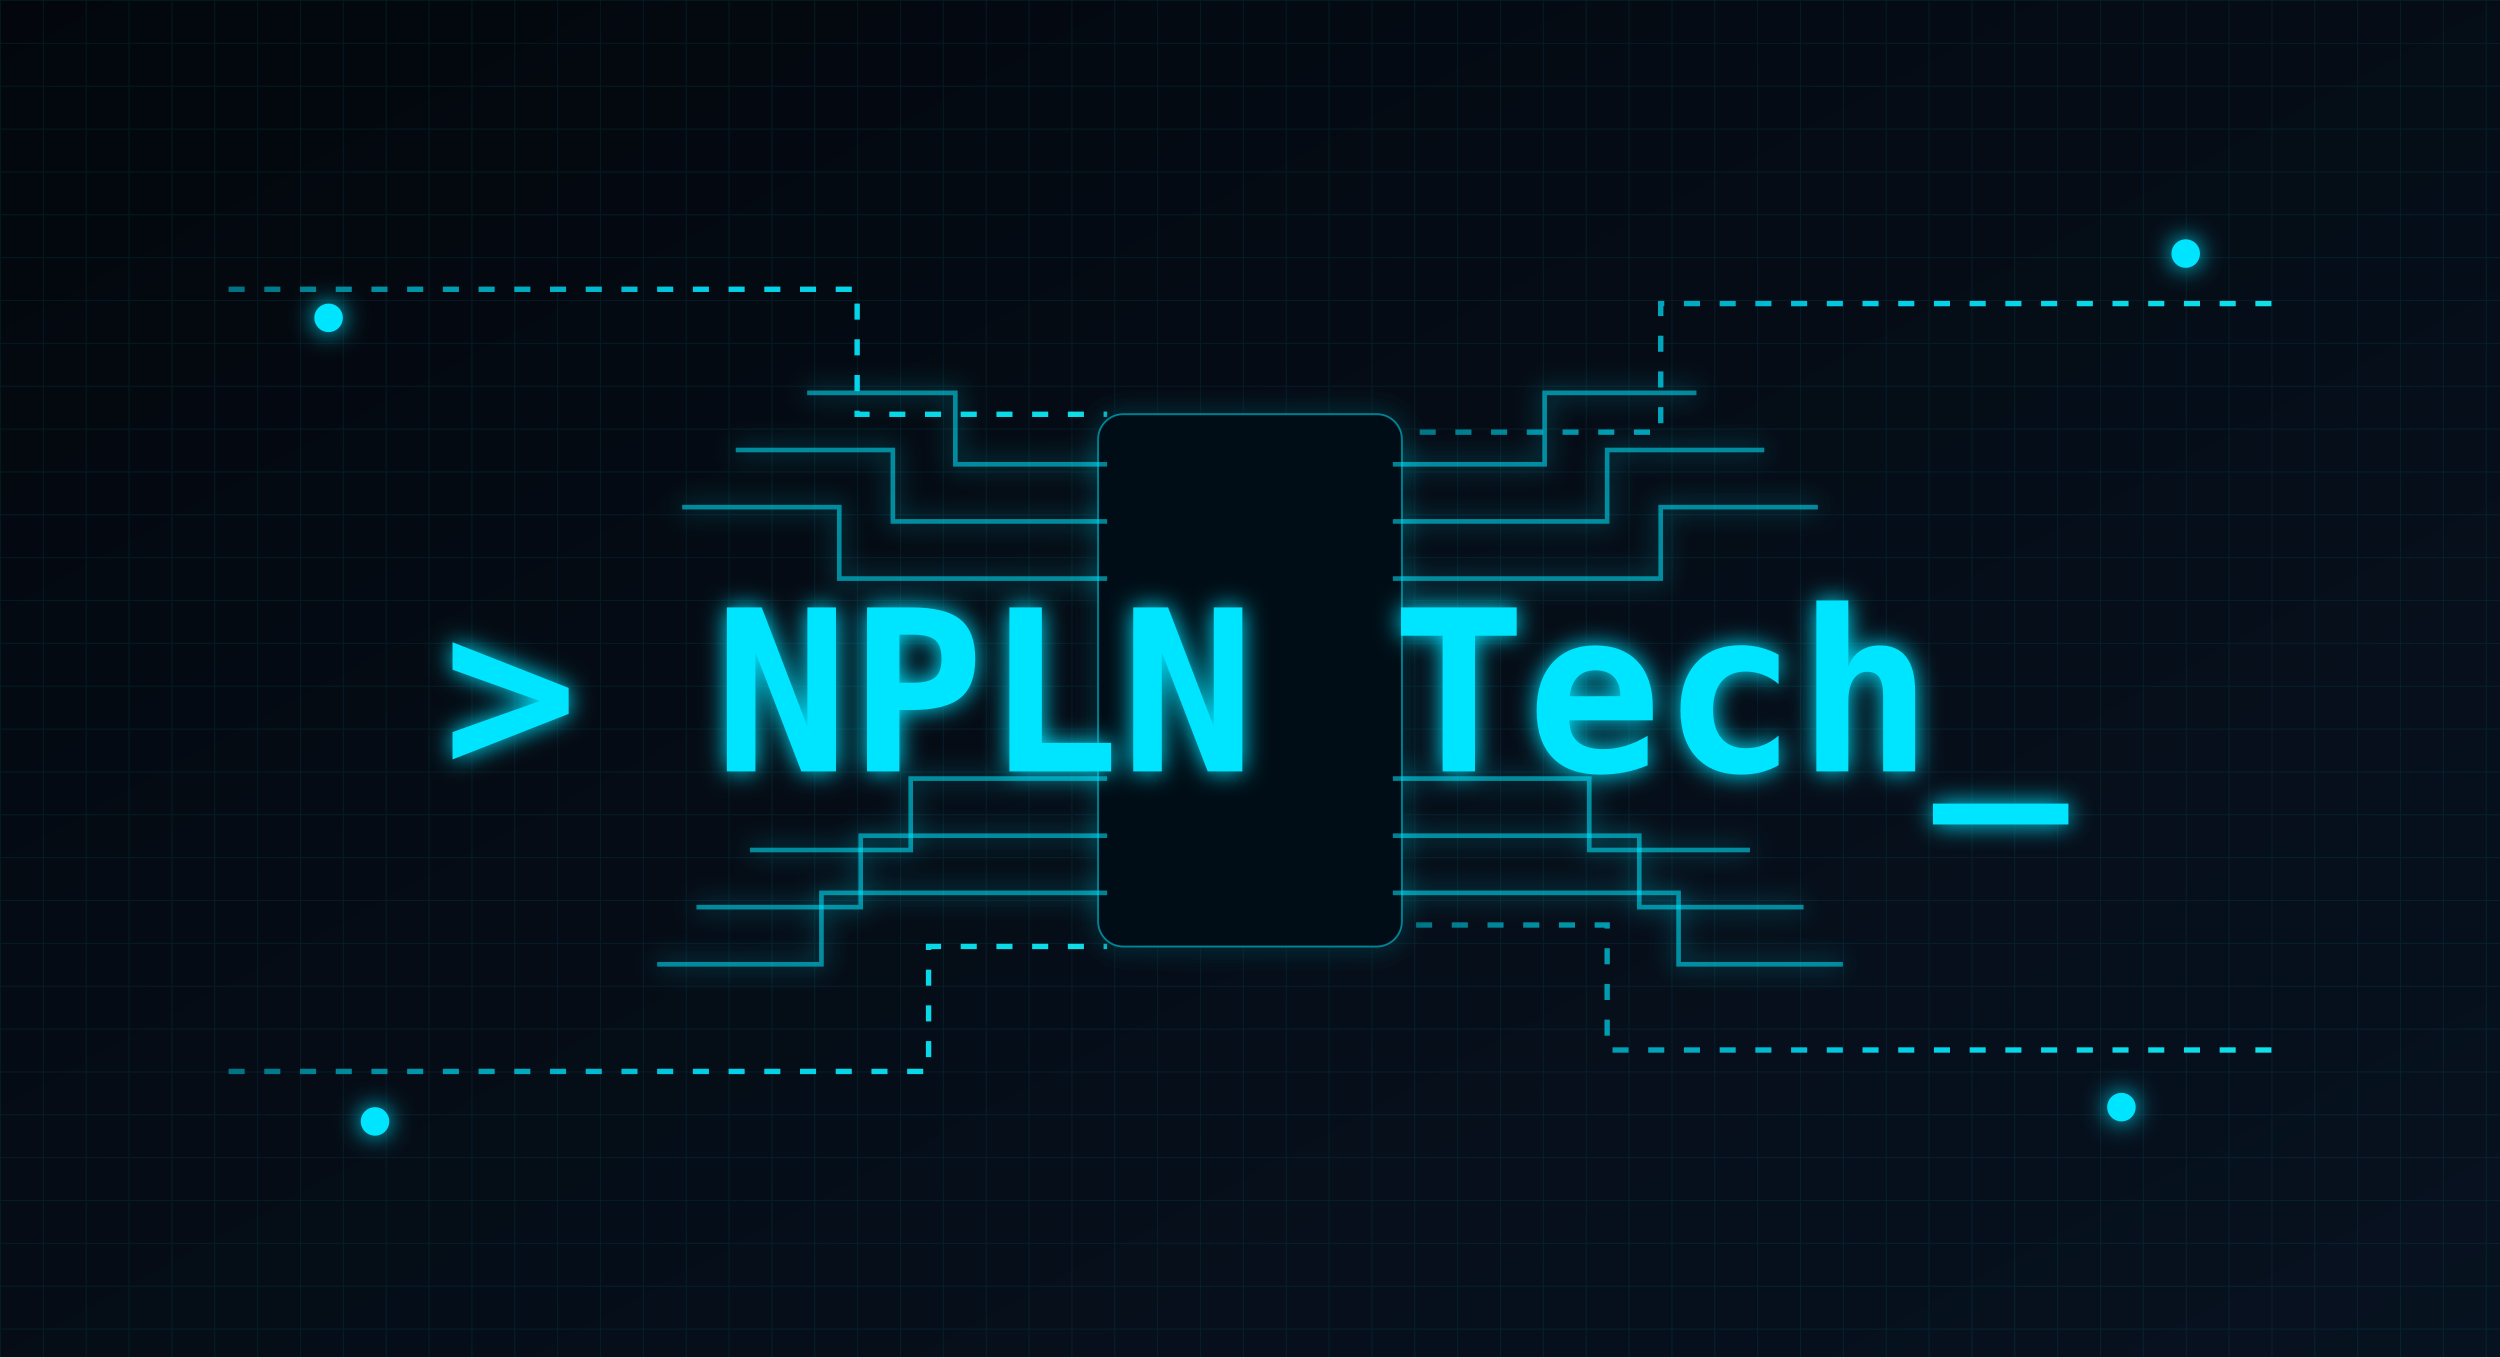
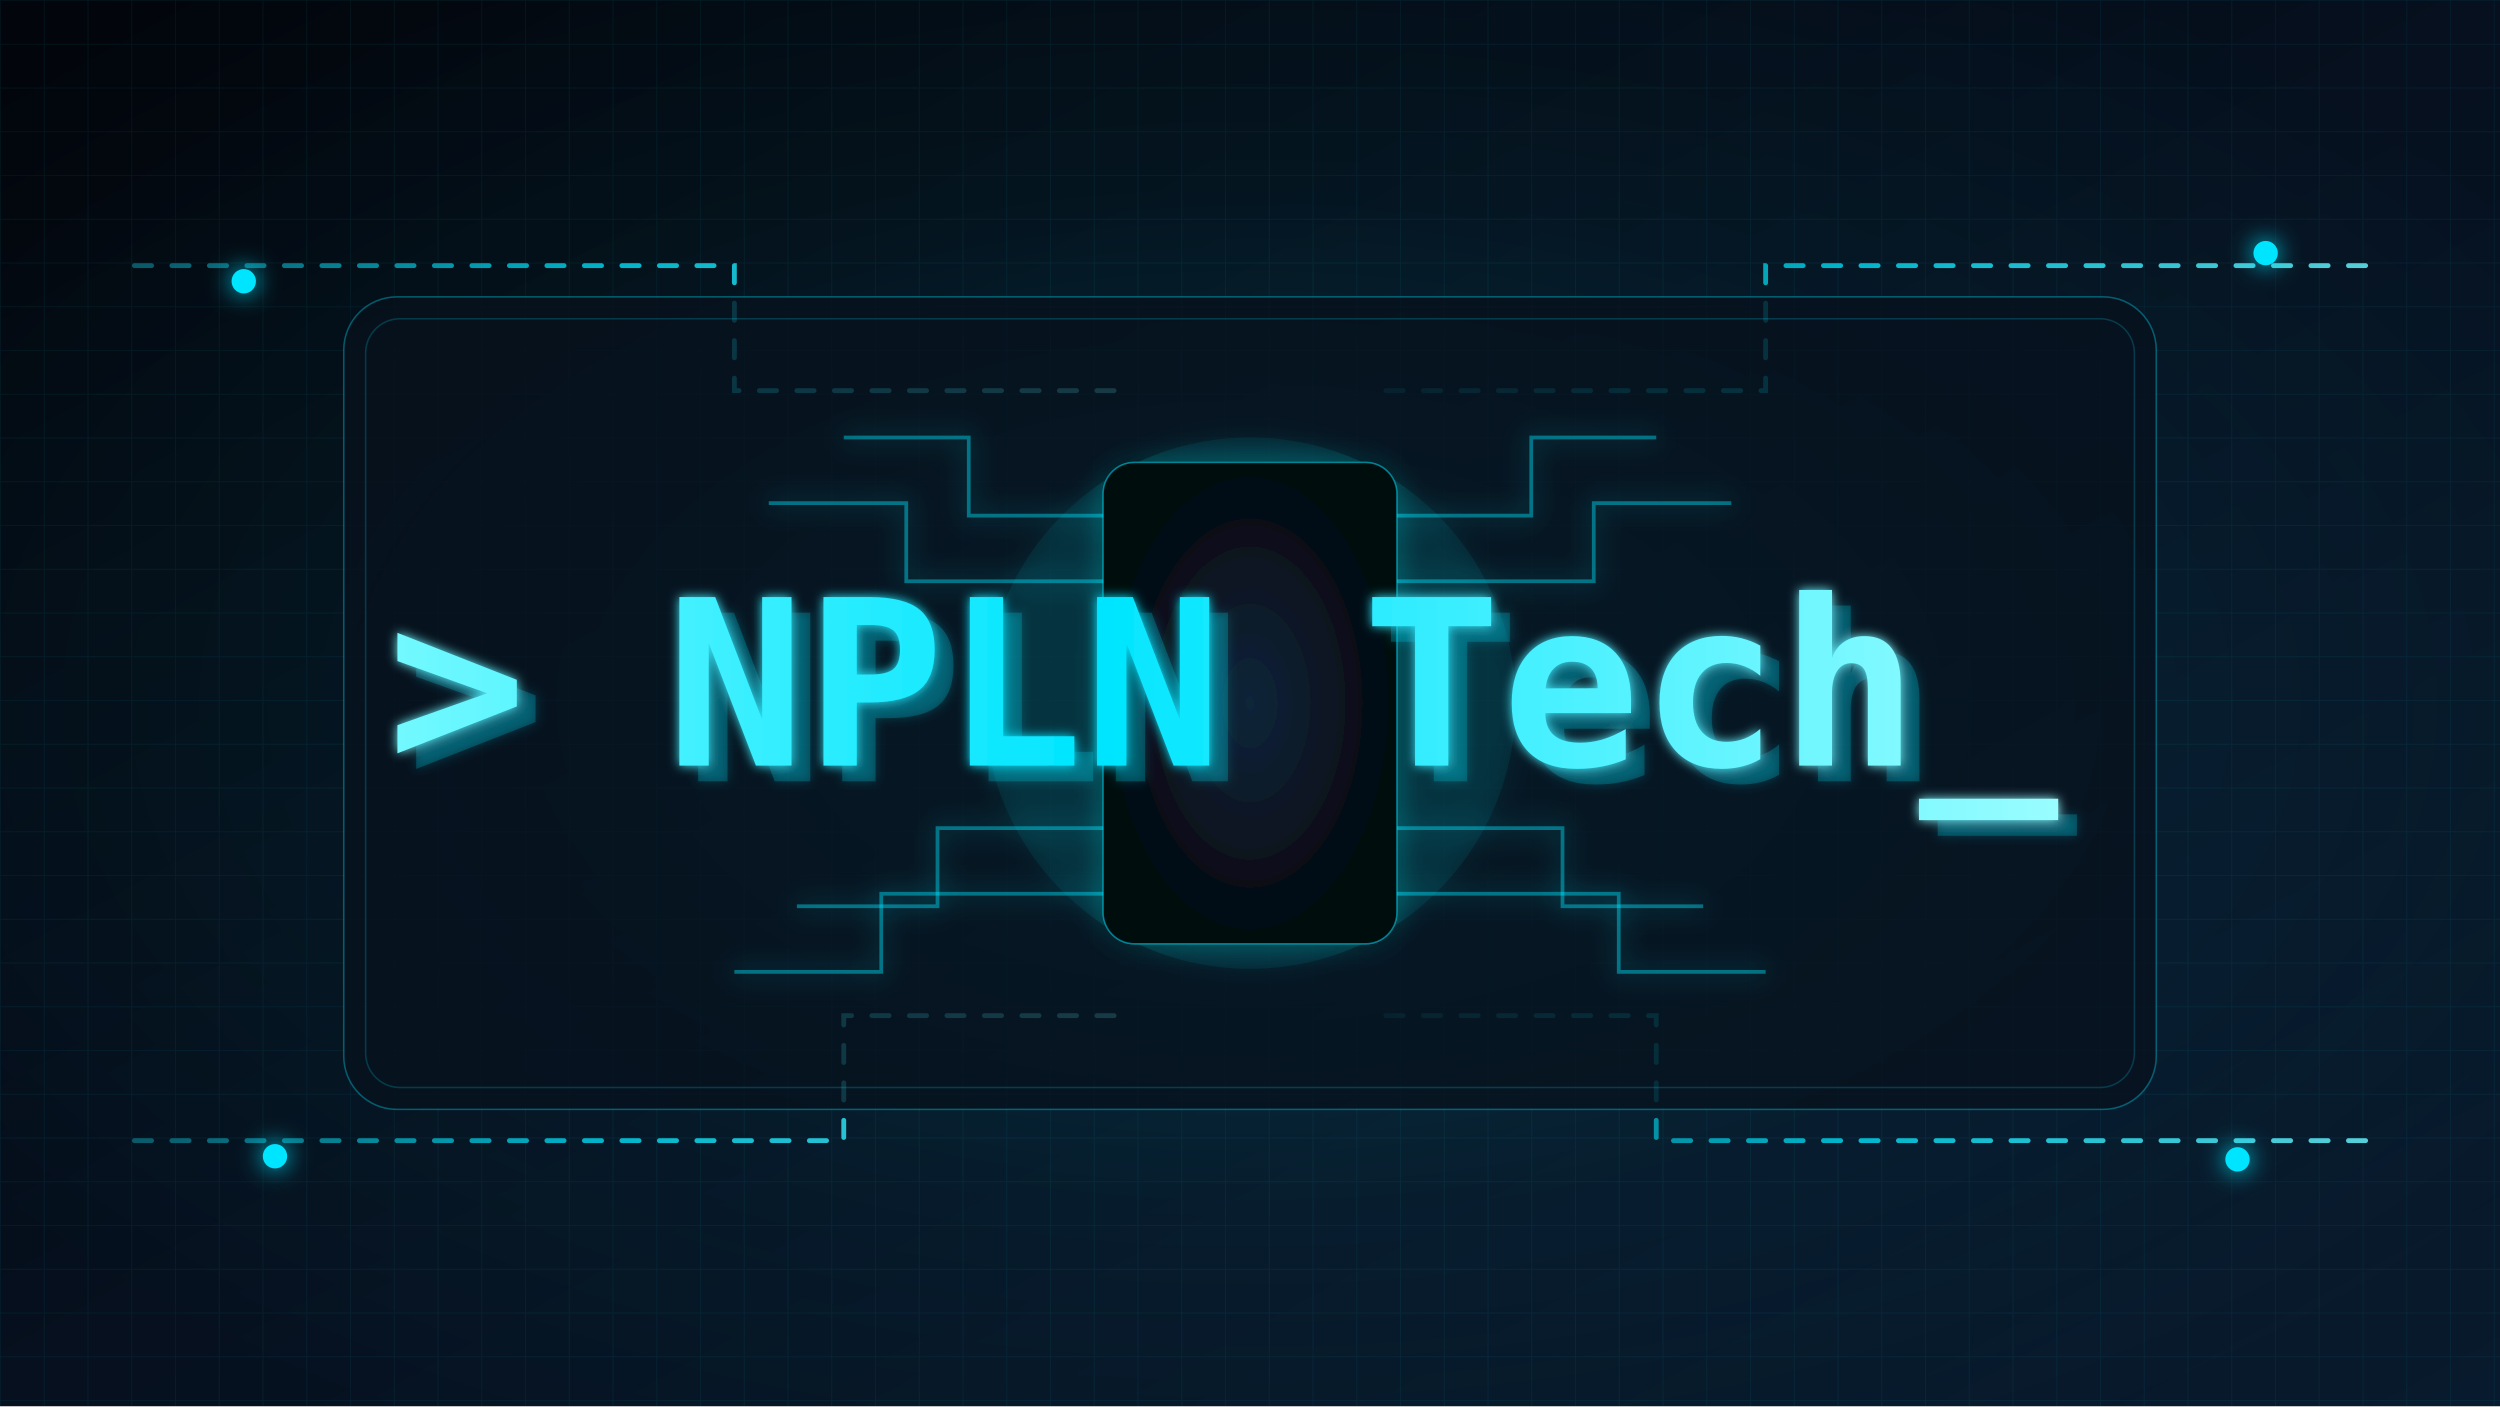
- <svg xmlns="http://www.w3.org/2000/svg" width="1400" height="760" viewBox="0 0 1400 760" role="img" aria-label="NPLN Tech animated logo">
+ <svg xmlns="http://www.w3.org/2000/svg" width="1600" height="900" viewBox="0 0 1600 900" role="img" aria-label="NPLN Tech premium animated logo">
  <defs>
    <linearGradient id="bgGrad" x1="0" y1="0" x2="1" y2="1">
-       <stop offset="0%" stop-color="#03070d" />
-       <stop offset="100%" stop-color="#071220" />
+       <stop offset="0%" stop-color="#02050b" />
+       <stop offset="55%" stop-color="#061120" />
+       <stop offset="100%" stop-color="#081a2d" />
    </linearGradient>
-     <linearGradient id="strokeGrad" x1="0" y1="0" x2="1" y2="0">
-       <stop offset="0%" stop-color="#007d8f" />
-       <stop offset="55%" stop-color="#00E5FF" />
-       <stop offset="100%" stop-color="#10f6ff" />
+     <radialGradient id="auraGrad" cx="50%" cy="50%" r="62%">
+       <stop offset="0%" stop-color="#00E5FF" stop-opacity="0.18" />
+       <stop offset="60%" stop-color="#00E5FF" stop-opacity="0.04" />
+       <stop offset="100%" stop-color="#00E5FF" stop-opacity="0" />
+     </radialGradient>
+     <pattern id="grid" width="28" height="28" patternUnits="userSpaceOnUse">
+       <path d="M28 0H0V28" fill="none" stroke="#00E5FF" stroke-opacity="0.07" stroke-width="1" />
+     </pattern>
+     <linearGradient id="traceGrad" x1="0" y1="0" x2="1" y2="0">
+       <stop offset="0%" stop-color="#0b6979" />
+       <stop offset="48%" stop-color="#00d8f0" />
+       <stop offset="100%" stop-color="#68f6ff" />
    </linearGradient>
-     <pattern id="grid" width="24" height="24" patternUnits="userSpaceOnUse">
-       <path d="M24 0H0V24" fill="none" stroke="#00E5FF" stroke-opacity="0.08" stroke-width="1" />
-     </pattern>
-     <filter id="glow" x="-40%" y="-40%" width="180%" height="180%">
-       <feGaussianBlur stdDeviation="7" result="blur" />
+     <linearGradient id="textGrad" x1="0" y1="0" x2="1" y2="0">
+       <stop offset="0%" stop-color="#74f9ff" />
+       <stop offset="42%" stop-color="#00E5FF" />
+       <stop offset="100%" stop-color="#9bfdff" />
+     </linearGradient>
+     <linearGradient id="sheenGrad" x1="0" y1="0" x2="1" y2="0">
+       <stop offset="0%" stop-color="#00E5FF" stop-opacity="0" />
+       <stop offset="50%" stop-color="#9bf8ff" stop-opacity="0.15" />
+       <stop offset="100%" stop-color="#00E5FF" stop-opacity="0" />
+     </linearGradient>
+     <radialGradient id="coreGrad" cx="50%" cy="50%" r="50%">
+       <stop offset="0%" stop-color="#0f2438" stop-opacity="0.95" />
+       <stop offset="100%" stop-color="#04080f" stop-opacity="1" />
+     </radialGradient>
+     <filter id="softGlow" x="-45%" y="-45%" width="190%" height="190%">
+       <feGaussianBlur stdDeviation="8" result="blur" />
      <feMerge>
        <feMergeNode in="blur" />
        <feMergeNode in="SourceGraphic" />
      </feMerge>
    </filter>
+     <filter id="textGlow" x="-35%" y="-35%" width="170%" height="170%">
+       <feGaussianBlur stdDeviation="3.5" result="blur" />
+       <feMerge>
+         <feMergeNode in="blur" />
+         <feMergeNode in="SourceGraphic" />
+       </feMerge>
+     </filter>
+     <clipPath id="panelClip">
+       <rect x="220" y="190" width="1160" height="520" rx="34" />
+     </clipPath>
    <style>
-       .pulse { animation: pulse 2.4s ease-in-out infinite; }
-       .pulse-d2 { animation-delay: .6s; }
-       .pulse-d3 { animation-delay: 1.2s; }
-       .flow {
-         stroke-dasharray: 9 11;
-         animation: flow 5.8s linear infinite;
+       .trace {
+         stroke-dasharray: 11 13;
+         animation: traceFlow 7.2s linear infinite;
      }
-       .flow-slow { animation-duration: 8.6s; }
-       .text-glow {
-         animation: textGlow 3s ease-in-out infinite;
+       .trace.slow { animation-duration: 10.5s; }
+       .trace.rev { animation-direction: reverse; }
+ 
+       .panel-breathe {
+         animation: breathe 4.8s ease-in-out infinite;
      }
-       @keyframes pulse {
-         0%, 100% { opacity: .3; transform: scale(1); }
-         50% { opacity: 1; transform: scale(1.16); }
+ 
+       .brand-pulse {
+         animation: brandPulse 3.6s ease-in-out infinite;
      }
-       @keyframes flow {
+ 
+       .sheen {
+         animation: sweep 7.4s ease-in-out infinite;
+       }
+ 
+       .node {
+         animation: nodePulse 2.6s ease-in-out infinite;
+       }
+       .node.d2 { animation-delay: .8s; }
+       .node.d3 { animation-delay: 1.6s; }
+ 
+       @keyframes traceFlow {
        from { stroke-dashoffset: 0; }
-         to { stroke-dashoffset: -320; }
+         to { stroke-dashoffset: -340; }
      }
-       @keyframes textGlow {
+ 
+       @keyframes breathe {
+         0%, 100% { opacity: 0.95; }
+         50% { opacity: 1; }
+       }
+ 
+       @keyframes brandPulse {
        0%, 100% { opacity: .92; }
        50% { opacity: 1; }
      }
+ 
+       @keyframes sweep {
+         0% { transform: translateX(-980px); }
+         46%, 100% { transform: translateX(1920px); }
+       }
+ 
+       @keyframes nodePulse {
+         0%, 100% { opacity: .38; transform: scale(1); }
+         50% { opacity: 1; transform: scale(1.2); }
+       }
+ 
+       @media (prefers-reduced-motion: reduce) {
+         .trace, .panel-breathe, .brand-pulse, .sheen, .node {
+           animation: none !important;
+         }
+       }
    </style>
  </defs>
-   <rect width="1400" height="760" fill="url(#bgGrad)" />
-   <rect width="1400" height="760" fill="url(#grid)" />
-   <g opacity="0.9">
-     <path class="flow" d="M128 162H480V232H620" fill="none" stroke="url(#strokeGrad)" stroke-width="3" />
-     <path class="flow flow-slow" d="M128 600H520V530H620" fill="none" stroke="url(#strokeGrad)" stroke-width="3" />
-     <path class="flow" d="M1272 170H930V242H780" fill="none" stroke="url(#strokeGrad)" stroke-width="3" />
-     <path class="flow flow-slow" d="M1272 588H900V518H780" fill="none" stroke="url(#strokeGrad)" stroke-width="3" />
-     <path class="flow" d="M700 78V230" fill="none" stroke="url(#strokeGrad)" stroke-width="3" />
-     <path class="flow flow-slow" d="M700 682V530" fill="none" stroke="url(#strokeGrad)" stroke-width="3" />
+   <rect width="1600" height="900" fill="url(#bgGrad)" />
+   <rect width="1600" height="900" fill="url(#grid)" />
+   <rect width="1600" height="900" fill="url(#auraGrad)" />
+   <g opacity="0.82" fill="none" stroke="url(#traceGrad)" stroke-width="3.1" stroke-linecap="round">
+     <path class="trace" d="M86 170H470V250H720" />
+     <path class="trace slow" d="M86 730H540V650H720" />
+     <path class="trace rev" d="M1514 170H1130V250H880" />
+     <path class="trace slow rev" d="M1514 730H1060V650H880" />
+     <path class="trace" d="M800 74V205" />
+     <path class="trace slow rev" d="M800 826V694" />
  </g>
-   <g filter="url(#glow)">
-     <rect x="615" y="232" width="170" height="298" rx="14" fill="#050b12" stroke="#00E5FF" stroke-opacity="0.5" />
-     <g stroke="#00E5FF" stroke-opacity="0.55" fill="none">
-       <path d="M620 260H535V220H452" stroke-width="2.6" />
-       <path d="M620 292H500V252H412" stroke-width="2.6" />
-       <path d="M620 324H470V284H382" stroke-width="2.6" />
-       <path d="M620 436H510V476H420" stroke-width="2.6" />
-       <path d="M620 468H482V508H390" stroke-width="2.6" />
-       <path d="M620 500H460V540H368" stroke-width="2.6" />
-       <path d="M780 260H865V220H950" stroke-width="2.6" />
-       <path d="M780 292H900V252H988" stroke-width="2.6" />
-       <path d="M780 324H930V284H1018" stroke-width="2.6" />
-       <path d="M780 436H890V476H980" stroke-width="2.6" />
-       <path d="M780 468H918V508H1010" stroke-width="2.6" />
-       <path d="M780 500H940V540H1032" stroke-width="2.6" />
+   <g class="panel-breathe">
+     <rect x="220" y="190" width="1160" height="520" rx="34" fill="#07111d" fill-opacity="0.78" stroke="#00E5FF" stroke-opacity="0.35" />
+     <rect x="234" y="204" width="1132" height="492" rx="22" fill="none" stroke="#00E5FF" stroke-opacity="0.2" />
+   </g>
+   <g clip-path="url(#panelClip)">
+     <rect class="sheen" x="-980" y="100" width="760" height="760" fill="url(#sheenGrad)" transform="rotate(-12 800 450)" />
+   </g>
+   <g filter="url(#softGlow)">
+     <circle cx="800" cy="450" r="170" fill="#00E5FF" fill-opacity="0.07" />
+     <rect x="706" y="296" width="188" height="308" rx="20" fill="url(#coreGrad)" stroke="#00E5FF" stroke-opacity="0.48" />
+     <g stroke="#00E5FF" stroke-opacity="0.42" stroke-width="2.4" fill="none">
+       <path d="M706 330H620V280H540" />
+       <path d="M706 372H580V322H492" />
+       <path d="M706 530H600V580H510" />
+       <path d="M706 572H564V622H470" />
+       <path d="M894 330H980V280H1060" />
+       <path d="M894 372H1020V322H1108" />
+       <path d="M894 530H1000V580H1090" />
+       <path d="M894 572H1036V622H1130" />
    </g>
  </g>
-   <g filter="url(#glow)" class="text-glow">
-     <text x="248" y="432" fill="#00E5FF" font-family="'JetBrains Mono', 'Fira Mono', monospace" font-size="126" font-weight="700">&gt; NPLN Tech_</text>
+   <g class="brand-pulse" filter="url(#textGlow)">
+     <text x="260" y="500" fill="#00cfe8" fill-opacity="0.24" font-family="'JetBrains Mono','Fira Mono','Consolas',monospace" font-size="148" font-weight="700">&gt; NPLN Tech_</text>
+     <text x="248" y="490" fill="url(#textGrad)" font-family="'JetBrains Mono','Fira Mono','Consolas',monospace" font-size="148" font-weight="700">&gt; NPLN Tech_</text>
  </g>
-   <g fill="#00E5FF" filter="url(#glow)">
-     <circle class="pulse" cx="184" cy="178" r="8" />
-     <circle class="pulse pulse-d2" cx="1224" cy="142" r="8" />
-     <circle class="pulse pulse-d3" cx="1188" cy="620" r="8" />
-     <circle class="pulse pulse-d2" cx="210" cy="628" r="8" />
+   <g fill="#00E5FF" filter="url(#softGlow)">
+     <circle class="node" cx="156" cy="180" r="7.8" />
+     <circle class="node d2" cx="1450" cy="162" r="7.8" />
+     <circle class="node d3" cx="1432" cy="742" r="7.8" />
+     <circle class="node d2" cx="176" cy="740" r="7.8" />
  </g>
</svg>
